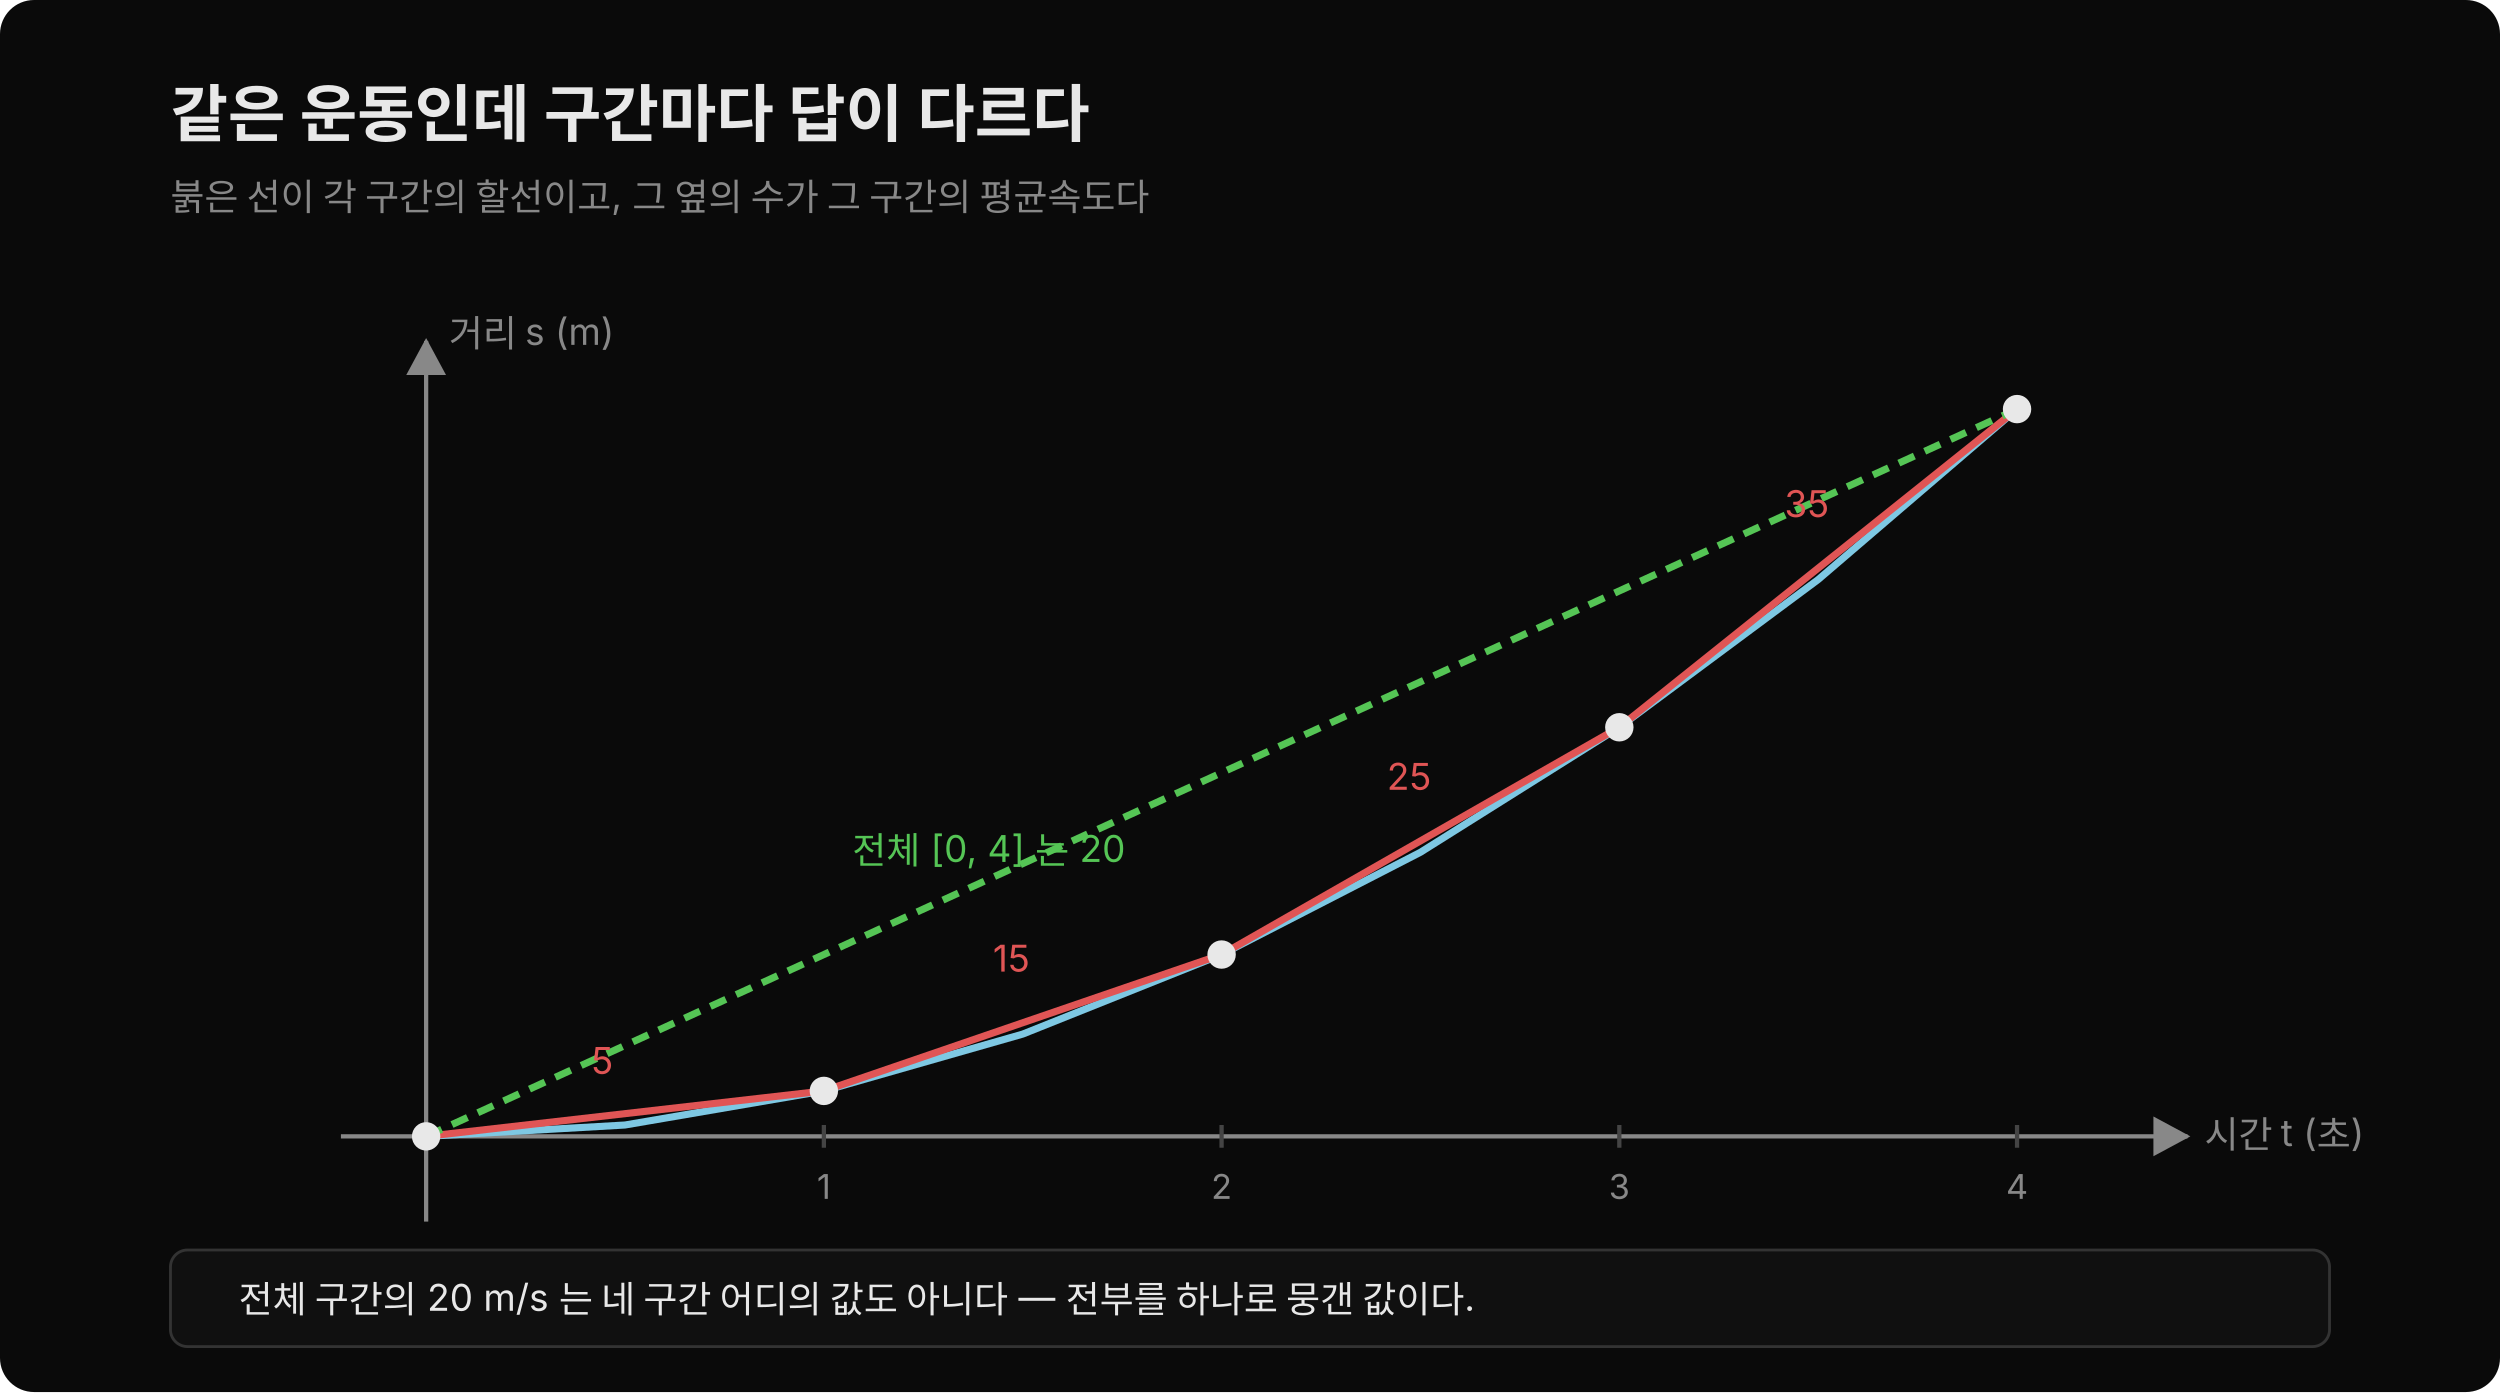
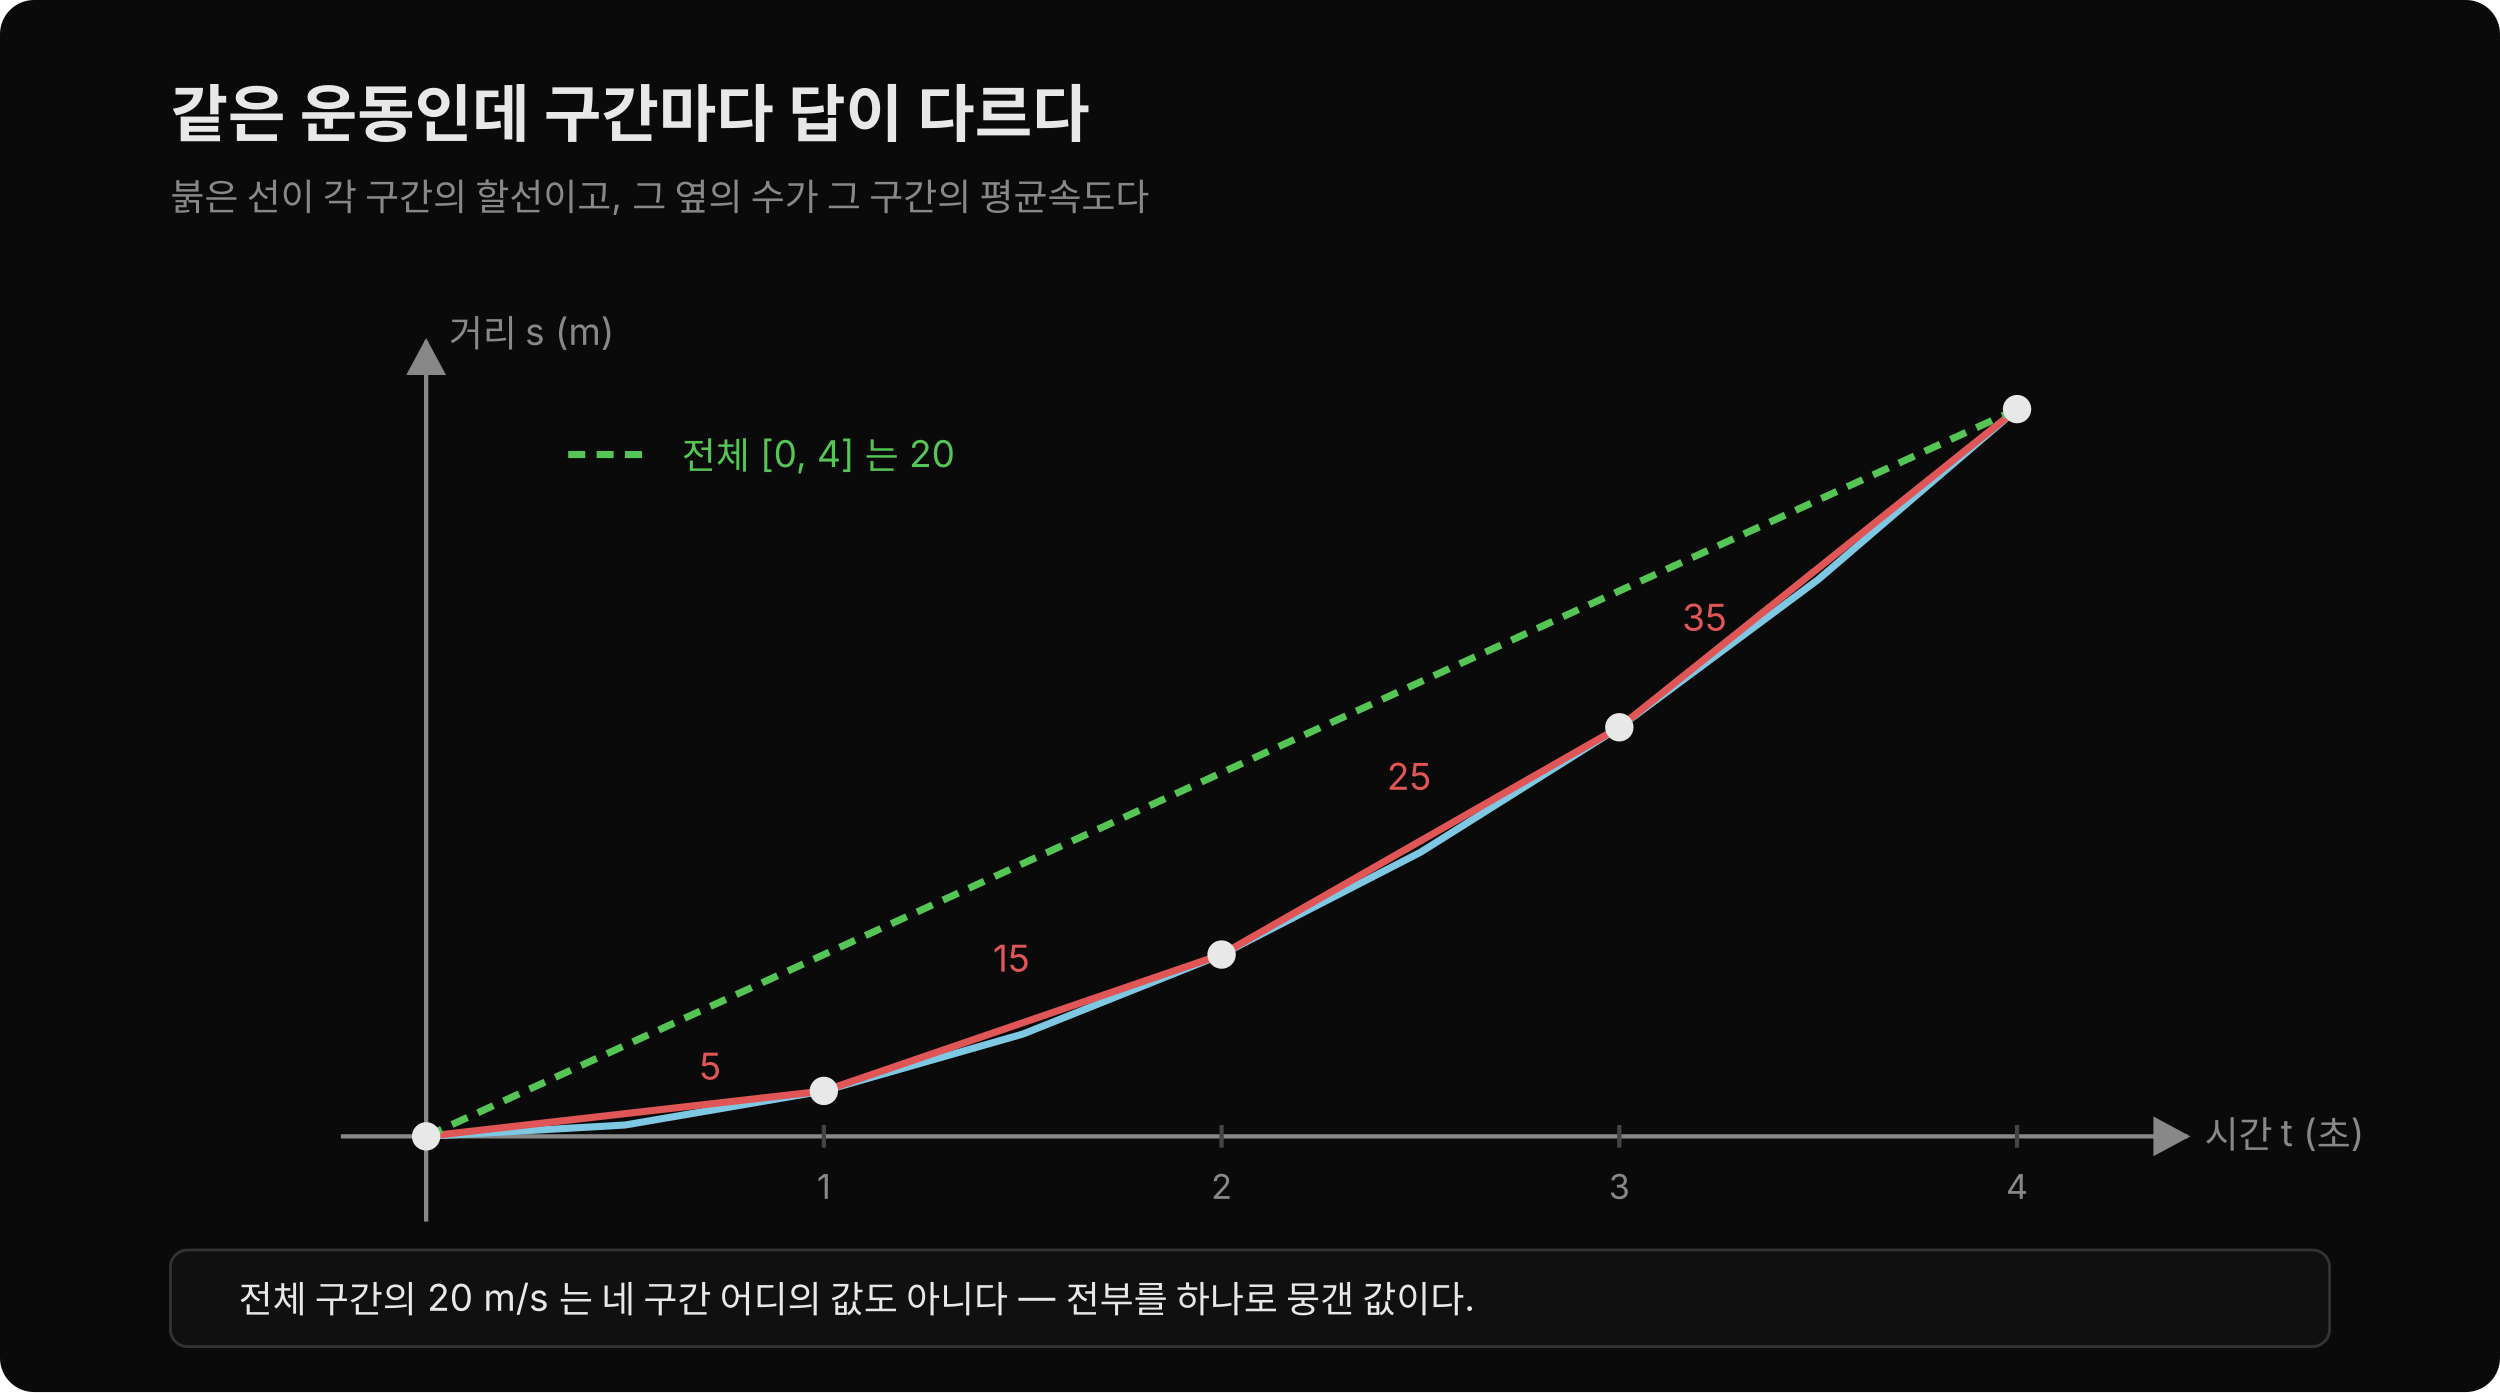
<svg xmlns="http://www.w3.org/2000/svg" width="880" height="490" viewBox="0 0 880 490" font-family="'Wanted Sans Variable','Wanted Sans',-apple-system,sans-serif">
  <rect width="880" height="490" rx="12" fill="#0a0a0a" />
  <defs>
    <marker id="asAx" viewBox="0 0 14 14" refX="12" refY="7" markerUnits="userSpaceOnUse" markerWidth="14" markerHeight="14" orient="auto">
      <path d="M 0 0 L 13 7 L 0 14 z" fill="#888" />
    </marker>
  </defs>
  <text x="60" y="48" font-size="22" font-weight="700" fill="#e8e8e8">같은 운동인데 구간마다 답이 다르다</text>
  <text x="60" y="74" font-size="13" fill="#888">붉은 선이 각 구간의 할선이고, 그 옆의 수가 그 구간의 평균속도다</text>
  <line x1="120" y1="400" x2="770" y2="400" stroke="#888" stroke-width="1.5" marker-end="url(#asAx)" />
  <line x1="150" y1="430" x2="150" y2="120" stroke="#888" stroke-width="1.5" marker-end="url(#asAx)" />
  <text x="776" y="404" font-size="13" fill="#888">시간 t (초)</text>
  <text x="158" y="122" font-size="13" fill="#888">거리 s (m)</text>
  <path d="M 150 400 L 220 396 L 290 384 L 360 364 L 430 336 L 500 300 L 570 256 L 640 204 L 710 144" fill="none" stroke="#7ec8e3" stroke-width="2.5" />
  <line x1="150" y1="400" x2="290" y2="384" stroke="#e05555" stroke-width="2.5" />
  <line x1="290" y1="384" x2="430" y2="336" stroke="#e05555" stroke-width="2.5" />
  <line x1="430" y1="336" x2="570" y2="256" stroke="#e05555" stroke-width="2.5" />
  <line x1="570" y1="256" x2="710" y2="144" stroke="#e05555" stroke-width="2.5" />
  <line x1="150" y1="400" x2="710" y2="144" stroke="#55c555" stroke-width="2.5" stroke-dasharray="6,4" />
-   <text x="212" y="378" font-size="13" fill="#e05555" text-anchor="middle">5</text>
+   <text x="250" y="380" font-size="13" fill="#e05555" text-anchor="middle">5</text>
  <text x="356" y="342" font-size="13" fill="#e05555" text-anchor="middle">15</text>
  <text x="496" y="278" font-size="13" fill="#e05555" text-anchor="middle">25</text>
-   <text x="636" y="182" font-size="13" fill="#e05555" text-anchor="middle">35</text>
-   <text x="300" y="304" font-size="13" fill="#55c555">전체 [0, 4] 는 20</text>
+   <text x="600" y="222" font-size="13" fill="#e05555" text-anchor="middle">35</text>
+   <line x1="200" y1="160" x2="230" y2="160" stroke="#55c555" stroke-width="2.5" stroke-dasharray="6,4" />
+   <text x="240" y="165" font-size="13" fill="#55c555">전체 [0, 4] 는 20</text>
  <circle cx="150" cy="400" r="5" fill="#e8e8e8" />
  <circle cx="290" cy="384" r="5" fill="#e8e8e8" />
  <circle cx="430" cy="336" r="5" fill="#e8e8e8" />
  <circle cx="570" cy="256" r="5" fill="#e8e8e8" />
  <circle cx="710" cy="144" r="5" fill="#e8e8e8" />
  <line x1="290" y1="396" x2="290" y2="404" stroke="#444" stroke-width="1.5" />
  <line x1="430" y1="396" x2="430" y2="404" stroke="#444" stroke-width="1.5" />
  <line x1="570" y1="396" x2="570" y2="404" stroke="#444" stroke-width="1.5" />
  <line x1="710" y1="396" x2="710" y2="404" stroke="#444" stroke-width="1.5" />
  <text x="290" y="422" font-size="12" fill="#888" text-anchor="middle">1</text>
  <text x="430" y="422" font-size="12" fill="#888" text-anchor="middle">2</text>
  <text x="570" y="422" font-size="12" fill="#888" text-anchor="middle">3</text>
  <text x="710" y="422" font-size="12" fill="#888" text-anchor="middle">4</text>
  <rect x="60" y="440" width="760" height="34" rx="6" fill="#101010" stroke="#333" stroke-width="1" />
  <text x="84" y="462" font-size="13" fill="#e8e8e8">전체 구간의 20 m/s 는 네 구간 어디의 값도 아니다 — 전부를 하나로 뭉갠 값이다.</text>
</svg>
